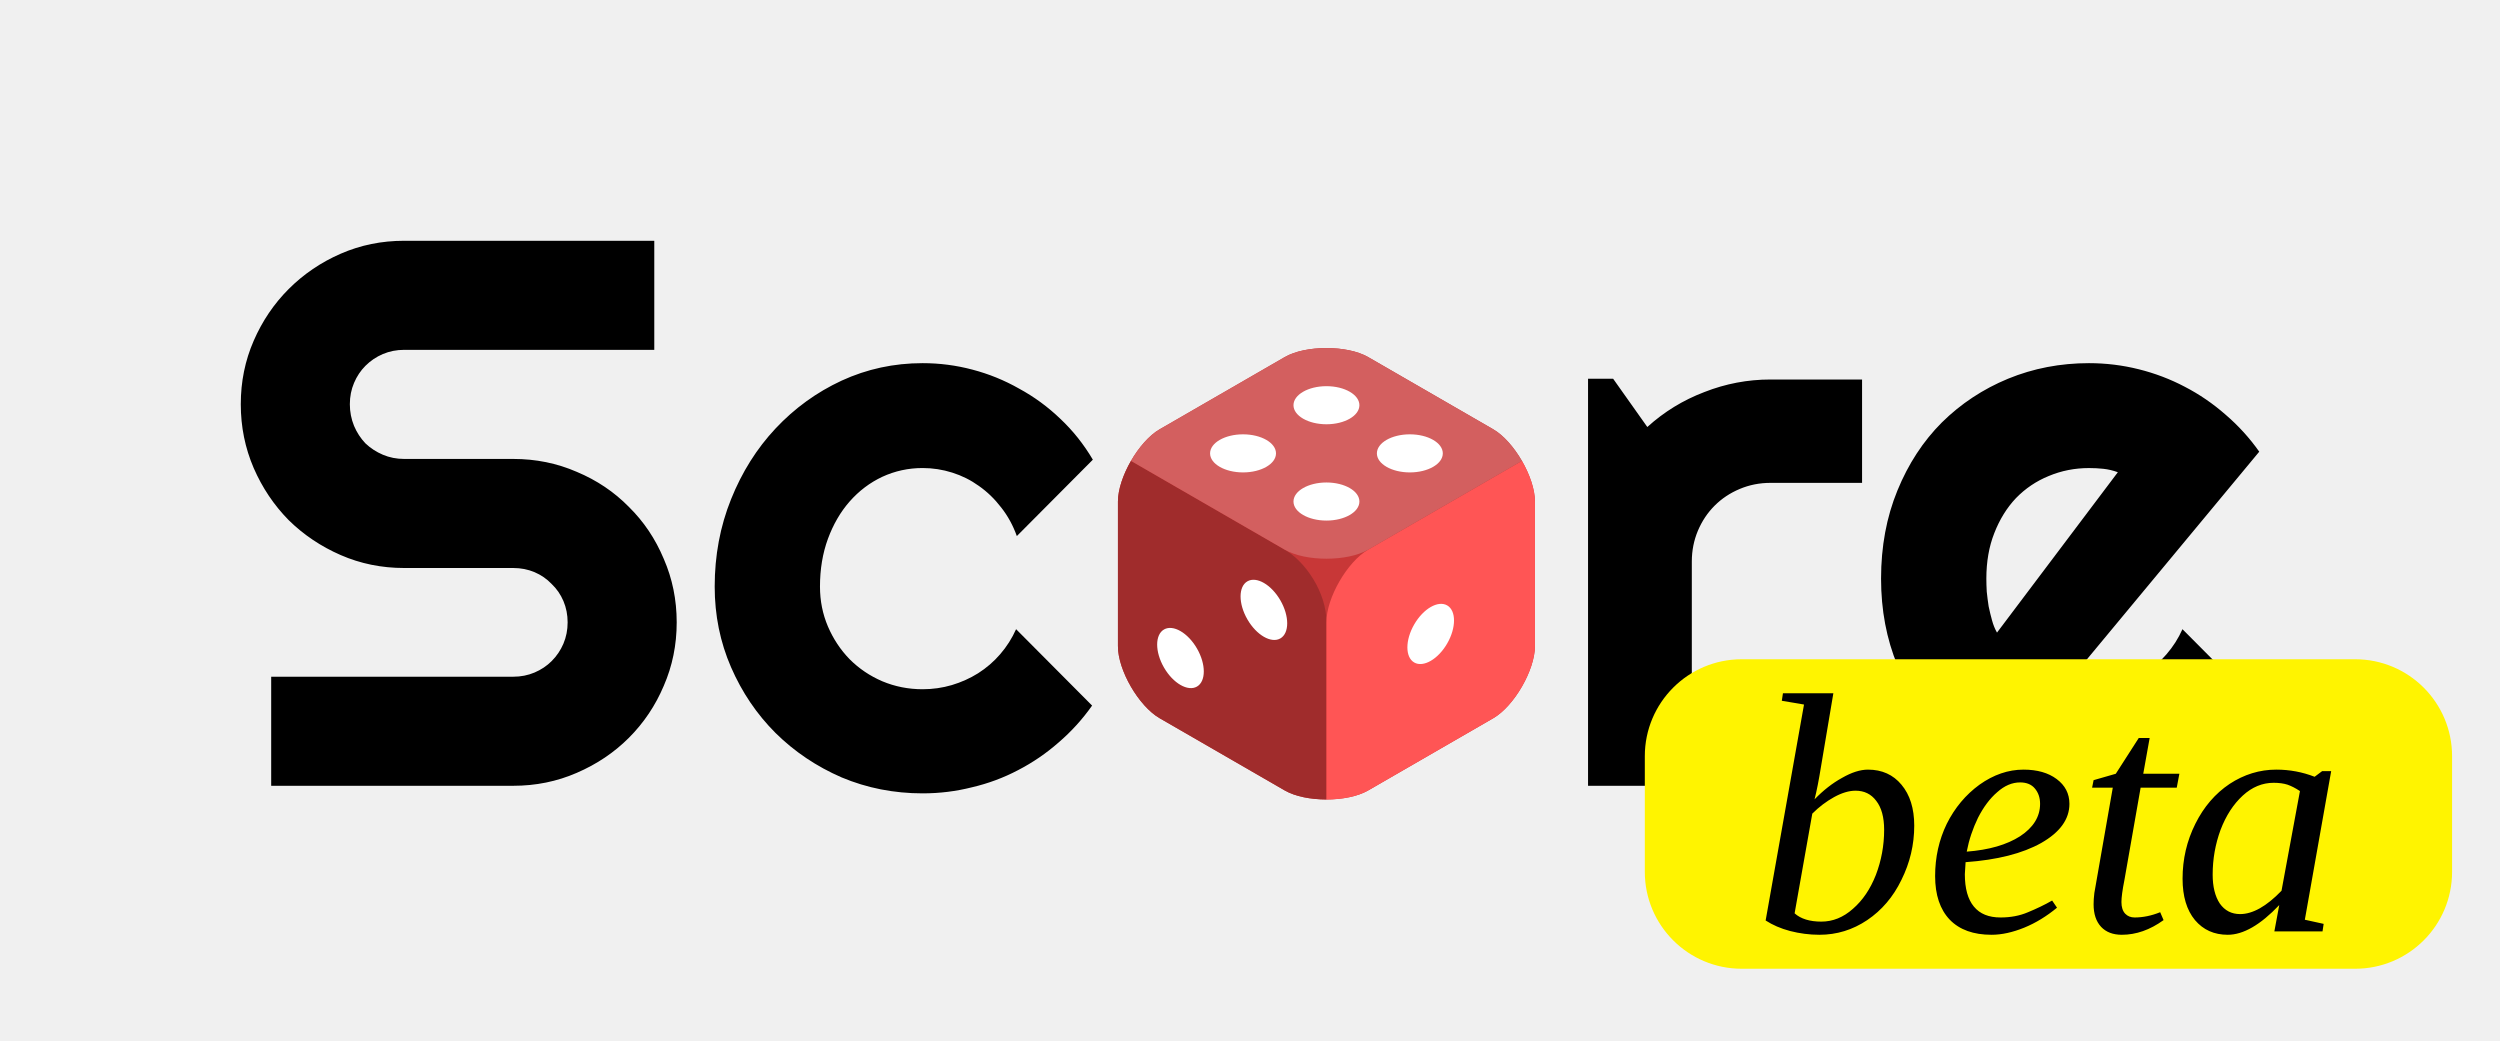
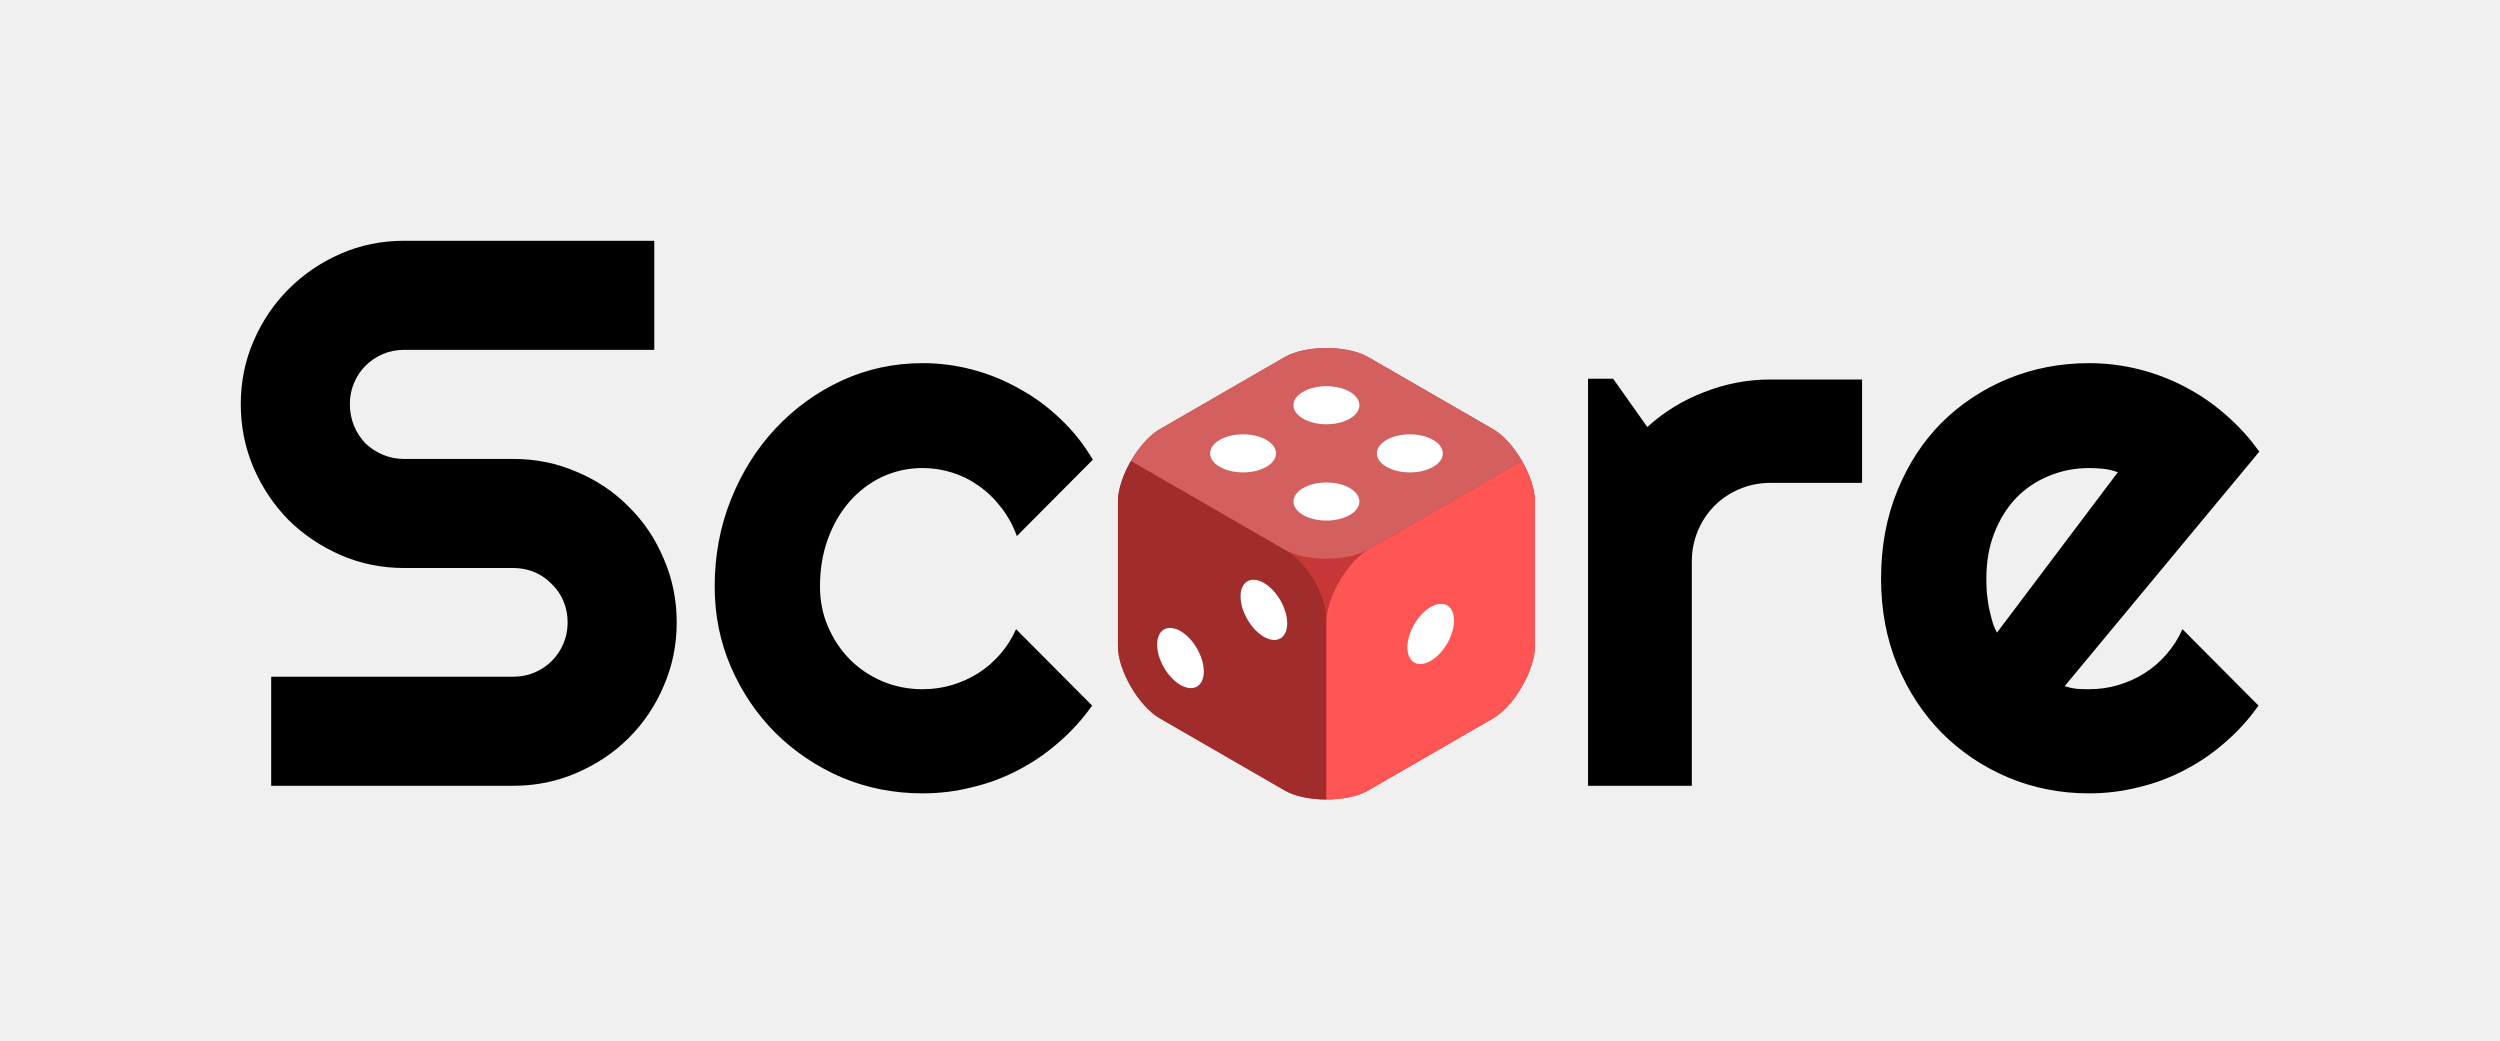
<svg xmlns="http://www.w3.org/2000/svg" width="392.437" height="163.294" viewBox="0 0 103.832 43.205" version="1.1" id="svg965">
  <defs id="defs969" />
  <g transform="translate(-48.832 -86.17)" id="g963">
    <path d="M96.995 116c-.866-.5-1.737-1.994-1.732-3v-6c0-1 .866-2.5 1.732-3l5.196-3c.866-.5 2.598-.5 3.464 0l5.196 3c.866.5 1.732 2 1.732 3v6c0 1-.866 2.5-1.732 3l-5.196 3c-.866.5-2.598.5-3.464 0z" fill="#c83737" id="path939" />
    <path d="M95.804 105.312c-.325.563-.541 1.188-.541 1.688v6c-.005 1.003.861 2.492 1.725 2.996l3.873 2.236 1.33.768c.433.25 1.082.375 1.732.375V112c0-1.215-.866-2.5-1.732-3z" fill="#a02c2c" id="path941" />
    <path d="M112.042 105.312L105.655 109c-.866.5-1.732 2-1.732 3v7.375c.647 0 1.294-.124 1.727-.372l.005-.003 5.203-3.004c.861-.502 1.72-1.99 1.725-2.987V107c0-.5-.216-1.126-.54-1.688z" fill="#f55" id="path943" />
    <path d="M103.923 100.625c-.65 0-1.299.125-1.732.375l-5.196 3c-.433.25-.866.75-1.191 1.312l6.387 3.688c.866.5 2.598.5 3.464 0l6.387-3.688c-.325-.562-.758-1.062-1.19-1.312l-5.197-3c-.433-.25-1.083-.375-1.732-.375z" fill="#d35f5f" id="path945" />
    <ellipse cx="103.923" cy="107" rx="1.369" ry=".791" fill="#fff" paint-order="stroke markers fill" id="ellipse947" />
    <ellipse cx="103.923" cy="103" rx="1.369" ry=".791" fill="#fff" paint-order="stroke markers fill" id="ellipse949" />
    <ellipse cx="107.387" cy="105" rx="1.369" ry=".791" fill="#fff" paint-order="stroke markers fill" id="ellipse951" />
    <ellipse cx="100.459" cy="105" rx="1.369" ry=".791" fill="#fff" paint-order="stroke markers fill" id="ellipse953" />
    <ellipse cx="43.301" cy="-150" rx="1.369" ry=".791" transform="rotate(120)" fill="#fff" paint-order="stroke markers fill" id="ellipse955" />
    <ellipse cx="147.224" cy="32" rx="1.369" ry=".791" transform="scale(1 -1) rotate(-60)" fill="#fff" paint-order="stroke markers fill" id="ellipse957" />
    <ellipse cx="147.224" cy="28" rx="1.369" ry=".791" transform="scale(1 -1) rotate(-60)" fill="#fff" paint-order="stroke markers fill" id="ellipse959" />
    <path d="M58.832 102.958q0-1.405.537-2.636.536-1.231 1.452-2.147.931-.931 2.162-1.468 1.231-.537 2.636-.537h10.387v4.53H65.619q-.473 0-.884.174-.41.174-.726.49-.3.3-.473.71-.174.41-.174.884 0 .473.174.9.173.41.473.726.316.3.726.473.41.174.884.174h4.53q1.405 0 2.637.536 1.246.521 2.162 1.453.931.915 1.452 2.162.537 1.231.537 2.636t-.537 2.636q-.52 1.231-1.452 2.163-.916.915-2.162 1.452-1.232.537-2.637.537H60.095v-4.53h10.054q.474 0 .884-.174.41-.174.71-.474.316-.315.49-.726.174-.41.174-.884 0-.473-.174-.884-.174-.41-.49-.71-.3-.316-.71-.49-.41-.173-.884-.173h-4.53q-1.405 0-2.636-.537-1.231-.536-2.162-1.452-.916-.931-1.452-2.162-.537-1.247-.537-2.652zM94.221 105.262l-3.157 3.173q-.237-.663-.647-1.184-.41-.536-.931-.9-.505-.363-1.105-.552-.6-.19-1.231-.19-.884 0-1.674.364-.773.363-1.357 1.026-.568.647-.9 1.547-.331.9-.331 1.988 0 .884.331 1.658.332.773.9 1.357.584.584 1.357.916.79.331 1.674.331.63 0 1.215-.173.584-.174 1.09-.49.52-.331.915-.789.41-.473.663-1.042l3.157 3.173q-.6.852-1.39 1.531-.773.679-1.688 1.152-.9.474-1.91.71-.995.253-2.052.253-1.784 0-3.363-.663-1.562-.678-2.746-1.846-1.168-1.169-1.847-2.731-.679-1.563-.679-3.347 0-1.941.68-3.63.678-1.689 1.846-2.936 1.184-1.263 2.746-1.989 1.579-.726 3.363-.726 1.057 0 2.067.268 1.026.269 1.942.79.931.505 1.705 1.247.789.741 1.357 1.704zM119.098 118.806h-4.31V101.9h1.042l1.42 2.005q1.043-.947 2.369-1.452 1.326-.521 2.746-.521h3.804v4.293h-3.804q-.679 0-1.278.253-.6.252-1.042.694-.442.442-.695 1.042-.252.6-.252 1.279zM134.582 114.67q.253.079.506.11.252.016.505.016.631 0 1.215-.173.584-.174 1.09-.49.52-.331.915-.789.41-.473.663-1.042l3.157 3.173q-.6.852-1.39 1.531-.773.679-1.688 1.152-.9.474-1.91.71-.995.253-2.052.253-1.784 0-3.362-.663-1.563-.663-2.747-1.846-1.168-1.184-1.847-2.81-.679-1.642-.679-3.599 0-2.005.68-3.662.678-1.657 1.846-2.826 1.184-1.168 2.747-1.815 1.578-.647 3.362-.647 1.057 0 2.067.253 1.01.252 1.91.726.916.473 1.705 1.168.79.679 1.39 1.53zm2.21-8.887q-.3-.11-.6-.142-.284-.031-.6-.031-.883 0-1.672.331-.774.316-1.358.916-.568.6-.9 1.452-.331.836-.331 1.894 0 .237.016.537.031.3.079.615.063.3.142.584.078.284.205.505z" style="line-height:1.25;-inkscape-font-specification:Righteous" font-weight="400" font-size="32.327" font-family="Righteous" id="path961" />
  </g>
-   <rect style="fill:#fff400;fill-opacity:1;stroke-width:0.529;stroke-linecap:round;stroke-linejoin:round;paint-order:stroke markers fill" id="rect2943" width="33.528" height="12.854" x="68.314" y="27.381" ry="4.024" />
-   <text xml:space="preserve" style="font-style:normal;font-weight:normal;font-size:14.265px;line-height:1.25;font-family:sans-serif;fill:#000000;fill-opacity:1;stroke:none;stroke-width:0.265" x="72.801" y="38.684" id="text2941">
-     <tspan id="tspan2939" x="72.801" y="38.684" style="font-style:italic;font-variant:normal;font-weight:normal;font-stretch:normal;font-family:'Liberation Serif';-inkscape-font-specification:'Liberation Serif Italic';stroke-width:0.265">beta</tspan>
-   </text>
</svg>
